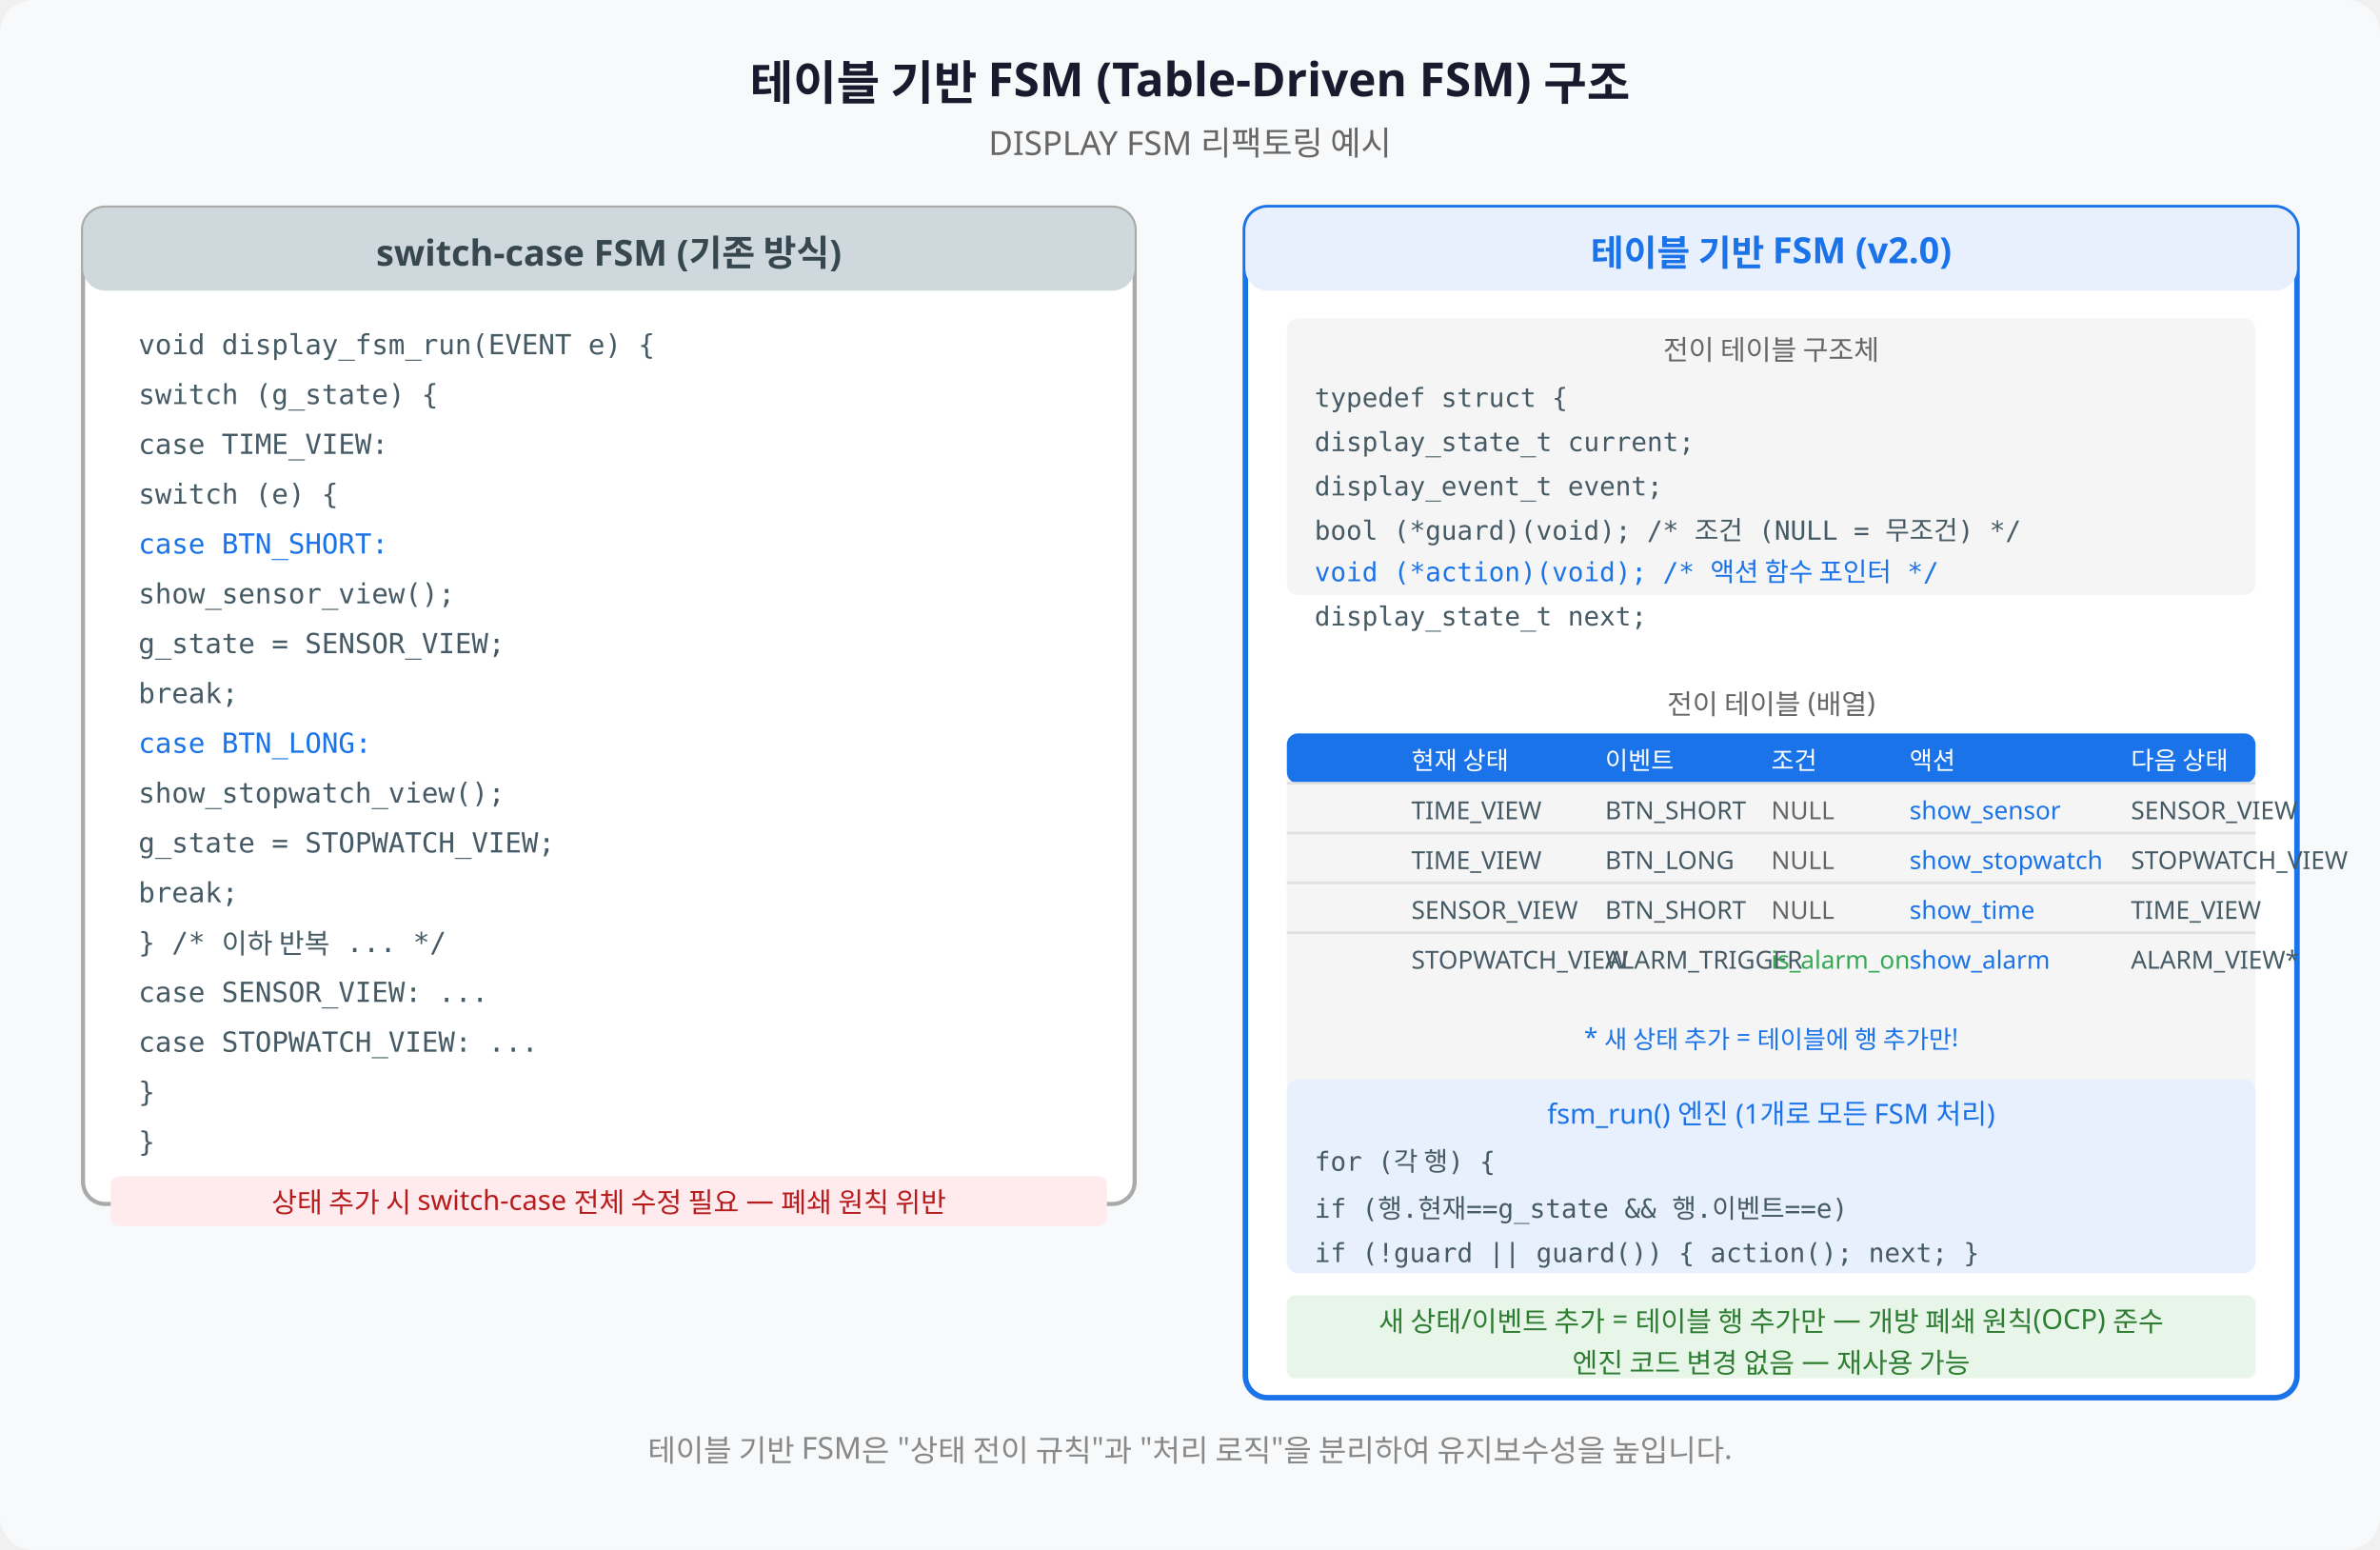
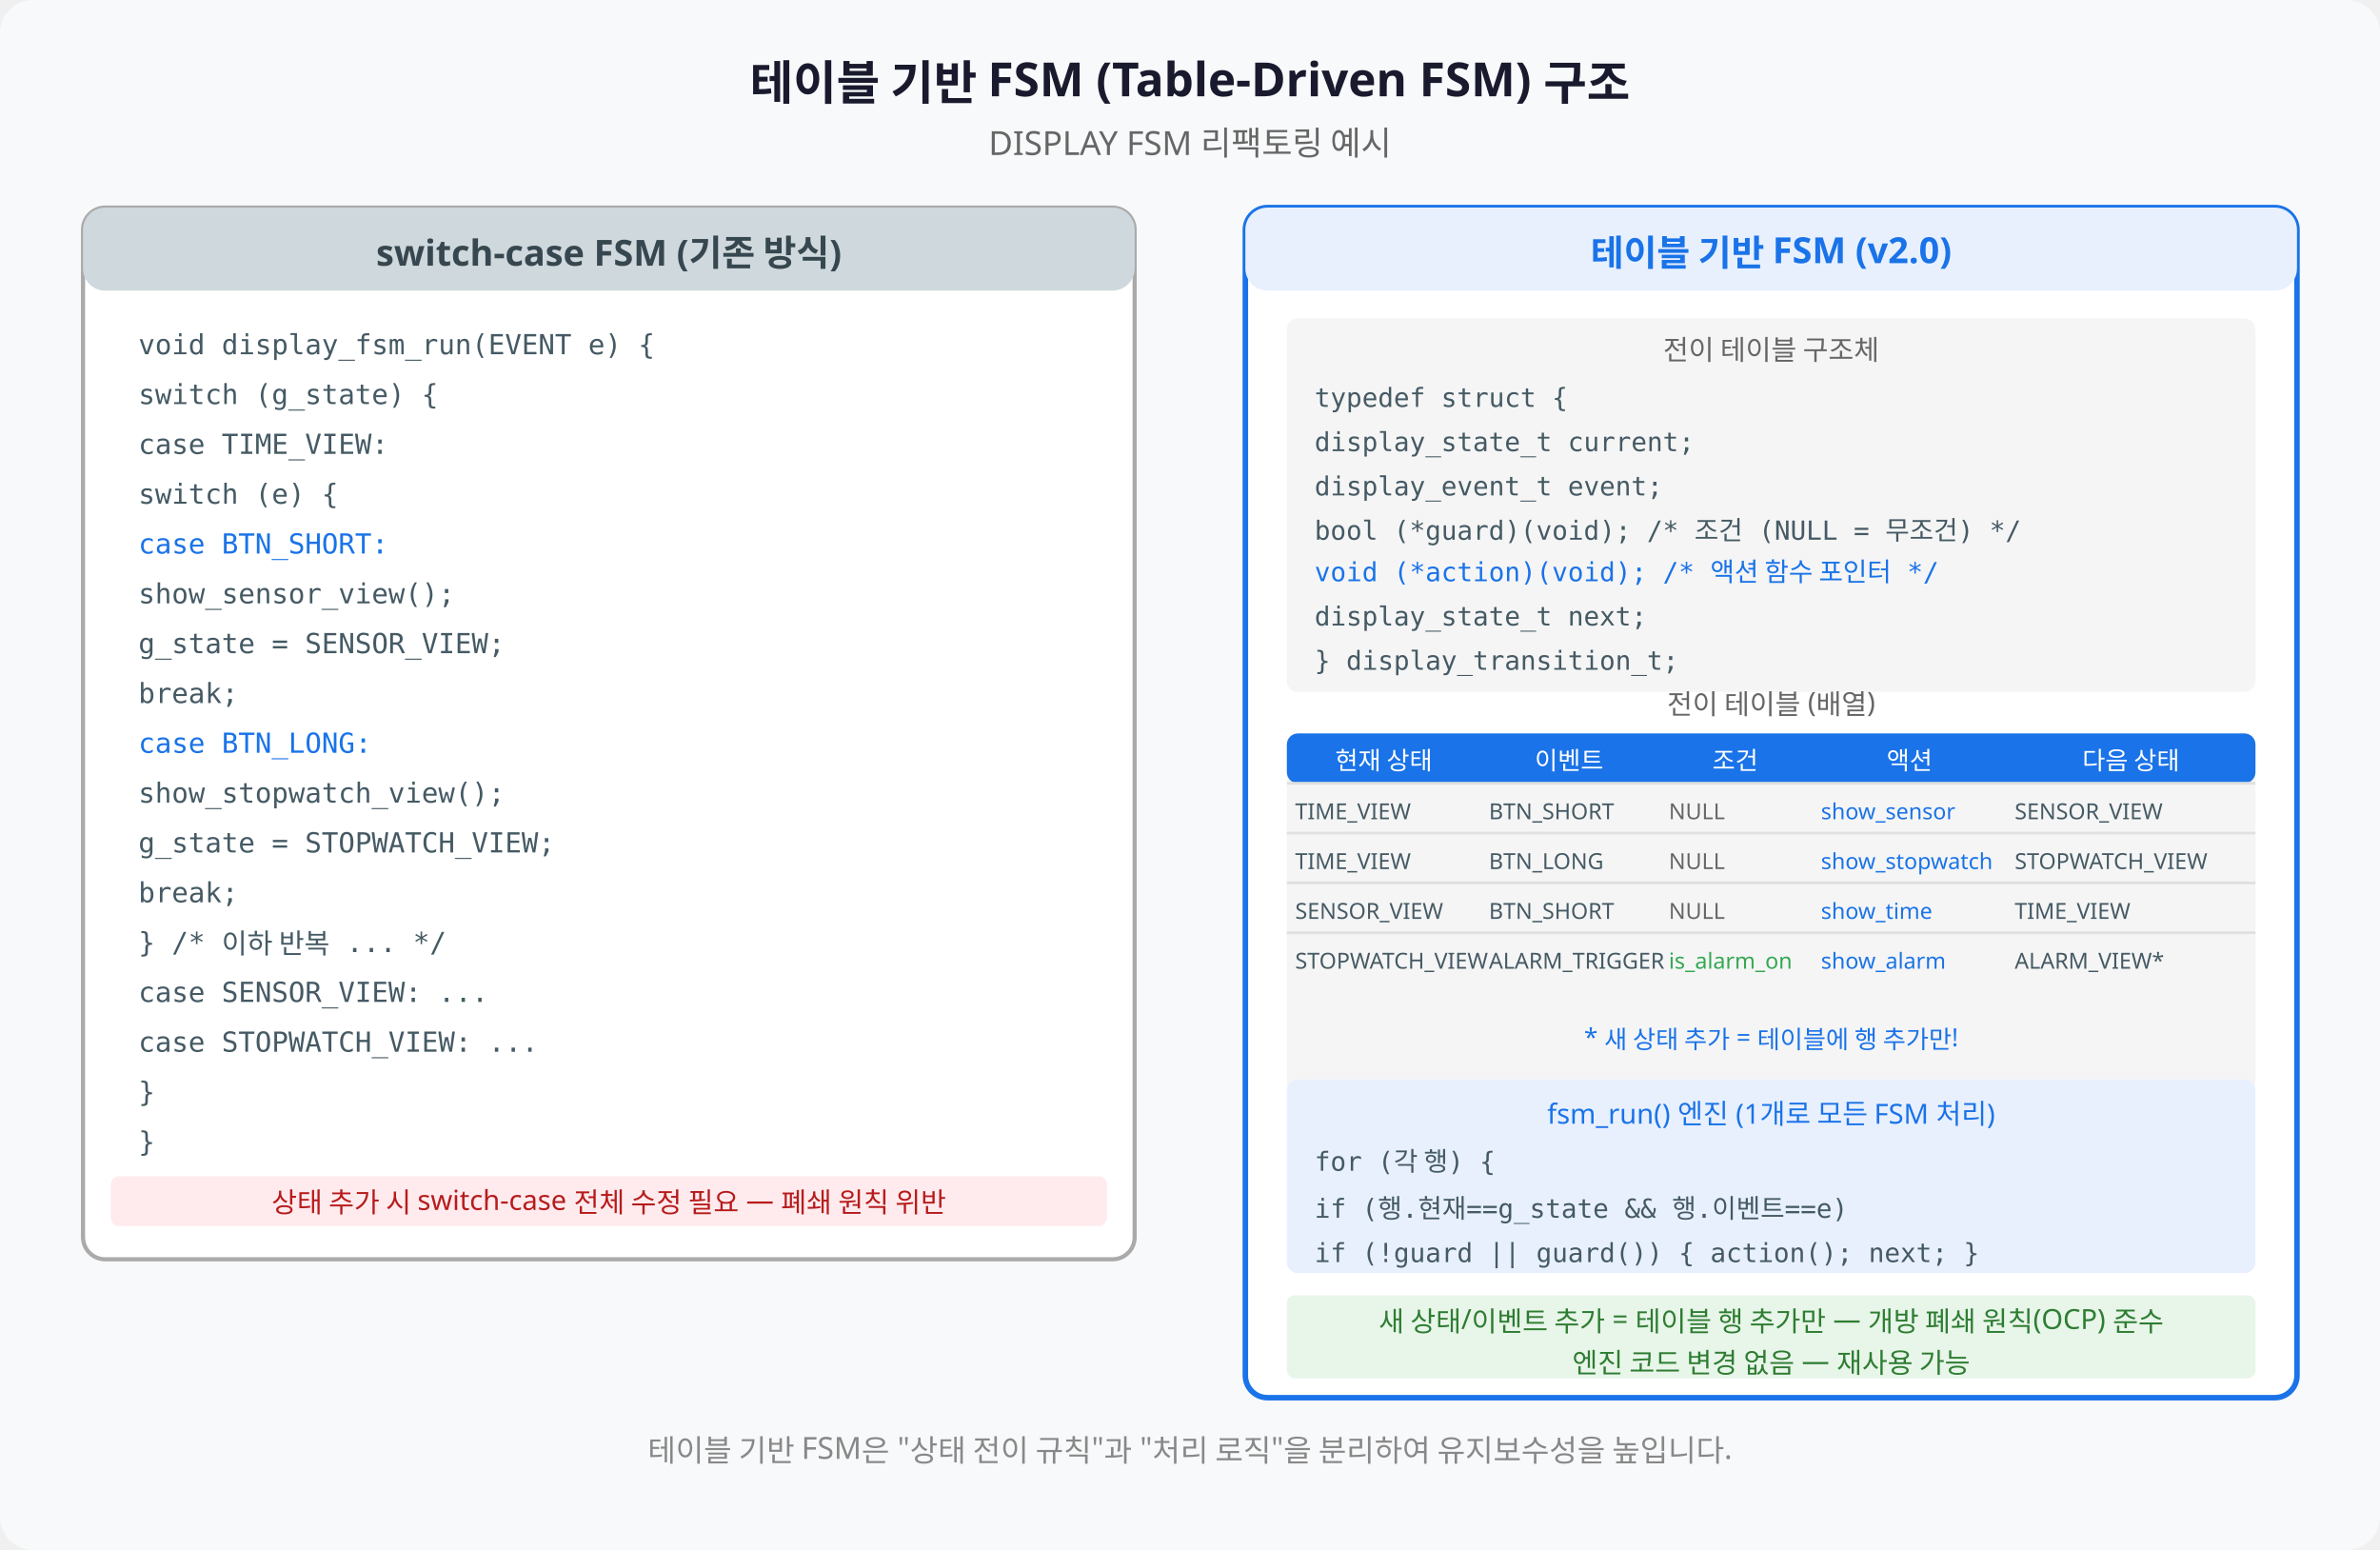
<svg xmlns="http://www.w3.org/2000/svg" width="860" height="560" font-family="'Noto Sans KR', sans-serif" viewBox="0 0 860 560">
  <rect width="860" height="560" fill="#F8F9FA" rx="12" />
  <text x="430" y="36" text-anchor="middle" font-size="17" font-weight="bold" fill="#1A1A2E">테이블 기반 FSM (Table-Driven FSM) 구조</text>
  <text x="430" y="56" text-anchor="middle" font-size="12" fill="#666">DISPLAY FSM 리팩토링 예시</text>
-   <rect x="30" y="75" width="380" height="360" fill="white" stroke="#AAAAAA" stroke-width="1.5" rx="8" />
+   <rect x="30" y="75" width="380" height="380" fill="white" stroke="#AAAAAA" stroke-width="1.5" rx="8" />
  <rect x="30" y="75" width="380" height="30" fill="#CFD8DC" rx="8" />
  <text x="220" y="96" text-anchor="middle" font-size="13" font-weight="bold" fill="#37474F">switch-case FSM (기존 방식)</text>
  <text x="50" y="128" font-size="10" fill="#455A64" font-family="monospace">void display_fsm_run(EVENT e) {</text>
  <text x="50" y="146" font-size="10" fill="#455A64" font-family="monospace">  switch (g_state) {</text>
  <text x="50" y="164" font-size="10" fill="#455A64" font-family="monospace">    case TIME_VIEW:</text>
  <text x="50" y="182" font-size="10" fill="#455A64" font-family="monospace">      switch (e) {</text>
  <text x="50" y="200" font-size="10" fill="#1A73E8" font-family="monospace">        case BTN_SHORT:</text>
  <text x="50" y="218" font-size="10" fill="#455A64" font-family="monospace">          show_sensor_view();</text>
  <text x="50" y="236" font-size="10" fill="#455A64" font-family="monospace">          g_state = SENSOR_VIEW;</text>
  <text x="50" y="254" font-size="10" fill="#455A64" font-family="monospace">          break;</text>
  <text x="50" y="272" font-size="10" fill="#1A73E8" font-family="monospace">        case BTN_LONG:</text>
  <text x="50" y="290" font-size="10" fill="#455A64" font-family="monospace">          show_stopwatch_view();</text>
  <text x="50" y="308" font-size="10" fill="#455A64" font-family="monospace">          g_state = STOPWATCH_VIEW;</text>
  <text x="50" y="326" font-size="10" fill="#455A64" font-family="monospace">          break;</text>
  <text x="50" y="344" font-size="10" fill="#455A64" font-family="monospace">      }  /* 이하 반복 ... */</text>
  <text x="50" y="362" font-size="10" fill="#455A64" font-family="monospace">    case SENSOR_VIEW: ...</text>
  <text x="50" y="380" font-size="10" fill="#455A64" font-family="monospace">    case STOPWATCH_VIEW: ...</text>
  <text x="50" y="398" font-size="10" fill="#455A64" font-family="monospace">  }</text>
  <text x="50" y="416" font-size="10" fill="#455A64" font-family="monospace">}</text>
  <rect x="40" y="425" width="360" height="18" fill="#FFEBEE" rx="3" />
  <text x="220" y="438" text-anchor="middle" font-size="10" fill="#B71C1C">상태 추가 시 switch-case 전체 수정 필요 — 폐쇄 원칙 위반</text>
  <rect x="450" y="75" width="380" height="430" fill="white" stroke="#1A73E8" stroke-width="2" rx="8" />
  <rect x="450" y="75" width="380" height="30" fill="#E8F0FE" rx="8" />
  <text x="640" y="96" text-anchor="middle" font-size="13" font-weight="bold" fill="#1A73E8">테이블 기반 FSM (v2.0)</text>
-   <rect x="465" y="115" width="350" height="100" fill="#F5F5F5" rx="4" />
+   <rect x="465" y="115" width="350" height="135" fill="#F5F5F5" rx="4" />
  <text x="640" y="130" text-anchor="middle" font-size="10" fill="#666">전이 테이블 구조체</text>
  <text x="475" y="147" font-size="9.5" fill="#455A64" font-family="monospace">typedef struct {</text>
  <text x="475" y="163" font-size="9.5" fill="#455A64" font-family="monospace">  display_state_t  current;</text>
  <text x="475" y="179" font-size="9.5" fill="#455A64" font-family="monospace">  display_event_t  event;</text>
  <text x="475" y="195" font-size="9.5" fill="#455A64" font-family="monospace">  bool (*guard)(void);  /* 조건 (NULL = 무조건) */</text>
  <text x="475" y="210" font-size="9.5" fill="#1A73E8" font-family="monospace">  void (*action)(void); /* 액션 함수 포인터 */</text>
  <text x="475" y="226" font-size="9.5" fill="#455A64" font-family="monospace">  display_state_t  next;</text>
+   <text x="475" y="242" font-size="9.5" fill="#455A64" font-family="monospace">} display_transition_t;</text>
  <text x="640" y="258" text-anchor="middle" font-size="10" fill="#666">전이 테이블 (배열)</text>
  <rect x="465" y="265" width="350" height="130" fill="#F5F5F5" rx="4" />
  <rect x="465" y="265" width="350" height="18" fill="#1A73E8" rx="4" />
-   <text x="510" y="278" font-size="9" fill="white">현재 상태</text>
-   <text x="580" y="278" font-size="9" fill="white">이벤트</text>
-   <text x="640" y="278" font-size="9" fill="white">조건</text>
-   <text x="690" y="278" font-size="9" fill="white">액션</text>
-   <text x="770" y="278" font-size="9" fill="white">다음 상태</text>
+   <text x="500" y="278" text-anchor="middle" font-size="9" fill="white">현재 상태</text>
+   <text x="567" y="278" text-anchor="middle" font-size="9" fill="white">이벤트</text>
+   <text x="627" y="278" text-anchor="middle" font-size="9" fill="white">조건</text>
+   <text x="690" y="278" text-anchor="middle" font-size="9" fill="white">액션</text>
+   <text x="770" y="278" text-anchor="middle" font-size="9" fill="white">다음 상태</text>
  <line x1="465" y1="283" x2="815" y2="283" stroke="#E0E0E0" />
-   <text x="510" y="296" font-size="9" fill="#455A64">TIME_VIEW</text>
-   <text x="580" y="296" font-size="9" fill="#455A64">BTN_SHORT</text>
-   <text x="640" y="296" font-size="9" fill="#666">NULL</text>
-   <text x="690" y="296" font-size="9" fill="#1A73E8">show_sensor</text>
-   <text x="770" y="296" font-size="9" fill="#455A64">SENSOR_VIEW</text>
+   <text x="468" y="296" font-size="8" fill="#455A64">TIME_VIEW</text>
+   <text x="538" y="296" font-size="8" fill="#455A64">BTN_SHORT</text>
+   <text x="603" y="296" font-size="8" fill="#666">NULL</text>
+   <text x="658" y="296" font-size="8" fill="#1A73E8">show_sensor</text>
+   <text x="728" y="296" font-size="8" fill="#455A64">SENSOR_VIEW</text>
  <line x1="465" y1="301" x2="815" y2="301" stroke="#E0E0E0" />
-   <text x="510" y="314" font-size="9" fill="#455A64">TIME_VIEW</text>
-   <text x="580" y="314" font-size="9" fill="#455A64">BTN_LONG</text>
-   <text x="640" y="314" font-size="9" fill="#666">NULL</text>
-   <text x="690" y="314" font-size="9" fill="#1A73E8">show_stopwatch</text>
-   <text x="770" y="314" font-size="9" fill="#455A64">STOPWATCH_VIEW</text>
+   <text x="468" y="314" font-size="8" fill="#455A64">TIME_VIEW</text>
+   <text x="538" y="314" font-size="8" fill="#455A64">BTN_LONG</text>
+   <text x="603" y="314" font-size="8" fill="#666">NULL</text>
+   <text x="658" y="314" font-size="8" fill="#1A73E8">show_stopwatch</text>
+   <text x="728" y="314" font-size="8" fill="#455A64">STOPWATCH_VIEW</text>
  <line x1="465" y1="319" x2="815" y2="319" stroke="#E0E0E0" />
-   <text x="510" y="332" font-size="9" fill="#455A64">SENSOR_VIEW</text>
-   <text x="580" y="332" font-size="9" fill="#455A64">BTN_SHORT</text>
-   <text x="640" y="332" font-size="9" fill="#666">NULL</text>
-   <text x="690" y="332" font-size="9" fill="#1A73E8">show_time</text>
-   <text x="770" y="332" font-size="9" fill="#455A64">TIME_VIEW</text>
+   <text x="468" y="332" font-size="8" fill="#455A64">SENSOR_VIEW</text>
+   <text x="538" y="332" font-size="8" fill="#455A64">BTN_SHORT</text>
+   <text x="603" y="332" font-size="8" fill="#666">NULL</text>
+   <text x="658" y="332" font-size="8" fill="#1A73E8">show_time</text>
+   <text x="728" y="332" font-size="8" fill="#455A64">TIME_VIEW</text>
  <line x1="465" y1="337" x2="815" y2="337" stroke="#E0E0E0" />
-   <text x="510" y="350" font-size="9" fill="#455A64">STOPWATCH_VIEW</text>
-   <text x="580" y="350" font-size="9" fill="#455A64">ALARM_TRIGGER</text>
-   <text x="640" y="350" font-size="9" fill="#34A853">is_alarm_on</text>
-   <text x="690" y="350" font-size="9" fill="#1A73E8">show_alarm</text>
-   <text x="770" y="350" font-size="9" fill="#455A64">ALARM_VIEW*</text>
+   <text x="468" y="350" font-size="8" fill="#455A64">STOPWATCH_VIEW</text>
+   <text x="538" y="350" font-size="8" fill="#455A64">ALARM_TRIGGER</text>
+   <text x="603" y="350" font-size="8" fill="#34A853">is_alarm_on</text>
+   <text x="658" y="350" font-size="8" fill="#1A73E8">show_alarm</text>
+   <text x="728" y="350" font-size="8" fill="#455A64">ALARM_VIEW*</text>
  <text x="640" y="378" text-anchor="middle" font-size="9" fill="#1A73E8">* 새 상태 추가 = 테이블에 행 추가만!</text>
  <rect x="465" y="390" width="350" height="70" fill="#E8F0FE" rx="4" />
  <text x="640" y="406" text-anchor="middle" font-size="10" fill="#1A73E8">fsm_run() 엔진 (1개로 모든 FSM 처리)</text>
  <text x="475" y="423" font-size="9.5" fill="#455A64" font-family="monospace">for (각 행) {</text>
  <text x="475" y="440" font-size="9.5" fill="#455A64" font-family="monospace">  if (행.현재==g_state &amp;&amp; 행.이벤트==e)</text>
  <text x="475" y="456" font-size="9.5" fill="#455A64" font-family="monospace">    if (!guard || guard()) { action(); next; }</text>
  <rect x="465" y="468" width="350" height="30" fill="#E8F5E9" rx="3" />
  <text x="640" y="481" text-anchor="middle" font-size="10" fill="#2E7D32">새 상태/이벤트 추가 = 테이블 행 추가만 — 개방 폐쇄 원칙(OCP) 준수</text>
  <text x="640" y="496" text-anchor="middle" font-size="10" fill="#2E7D32">엔진 코드 변경 없음 — 재사용 가능</text>
  <text x="430" y="528" text-anchor="middle" font-size="11" fill="#888">테이블 기반 FSM은 "상태 전이 규칙"과 "처리 로직"을 분리하여 유지보수성을 높입니다.</text>
</svg>
